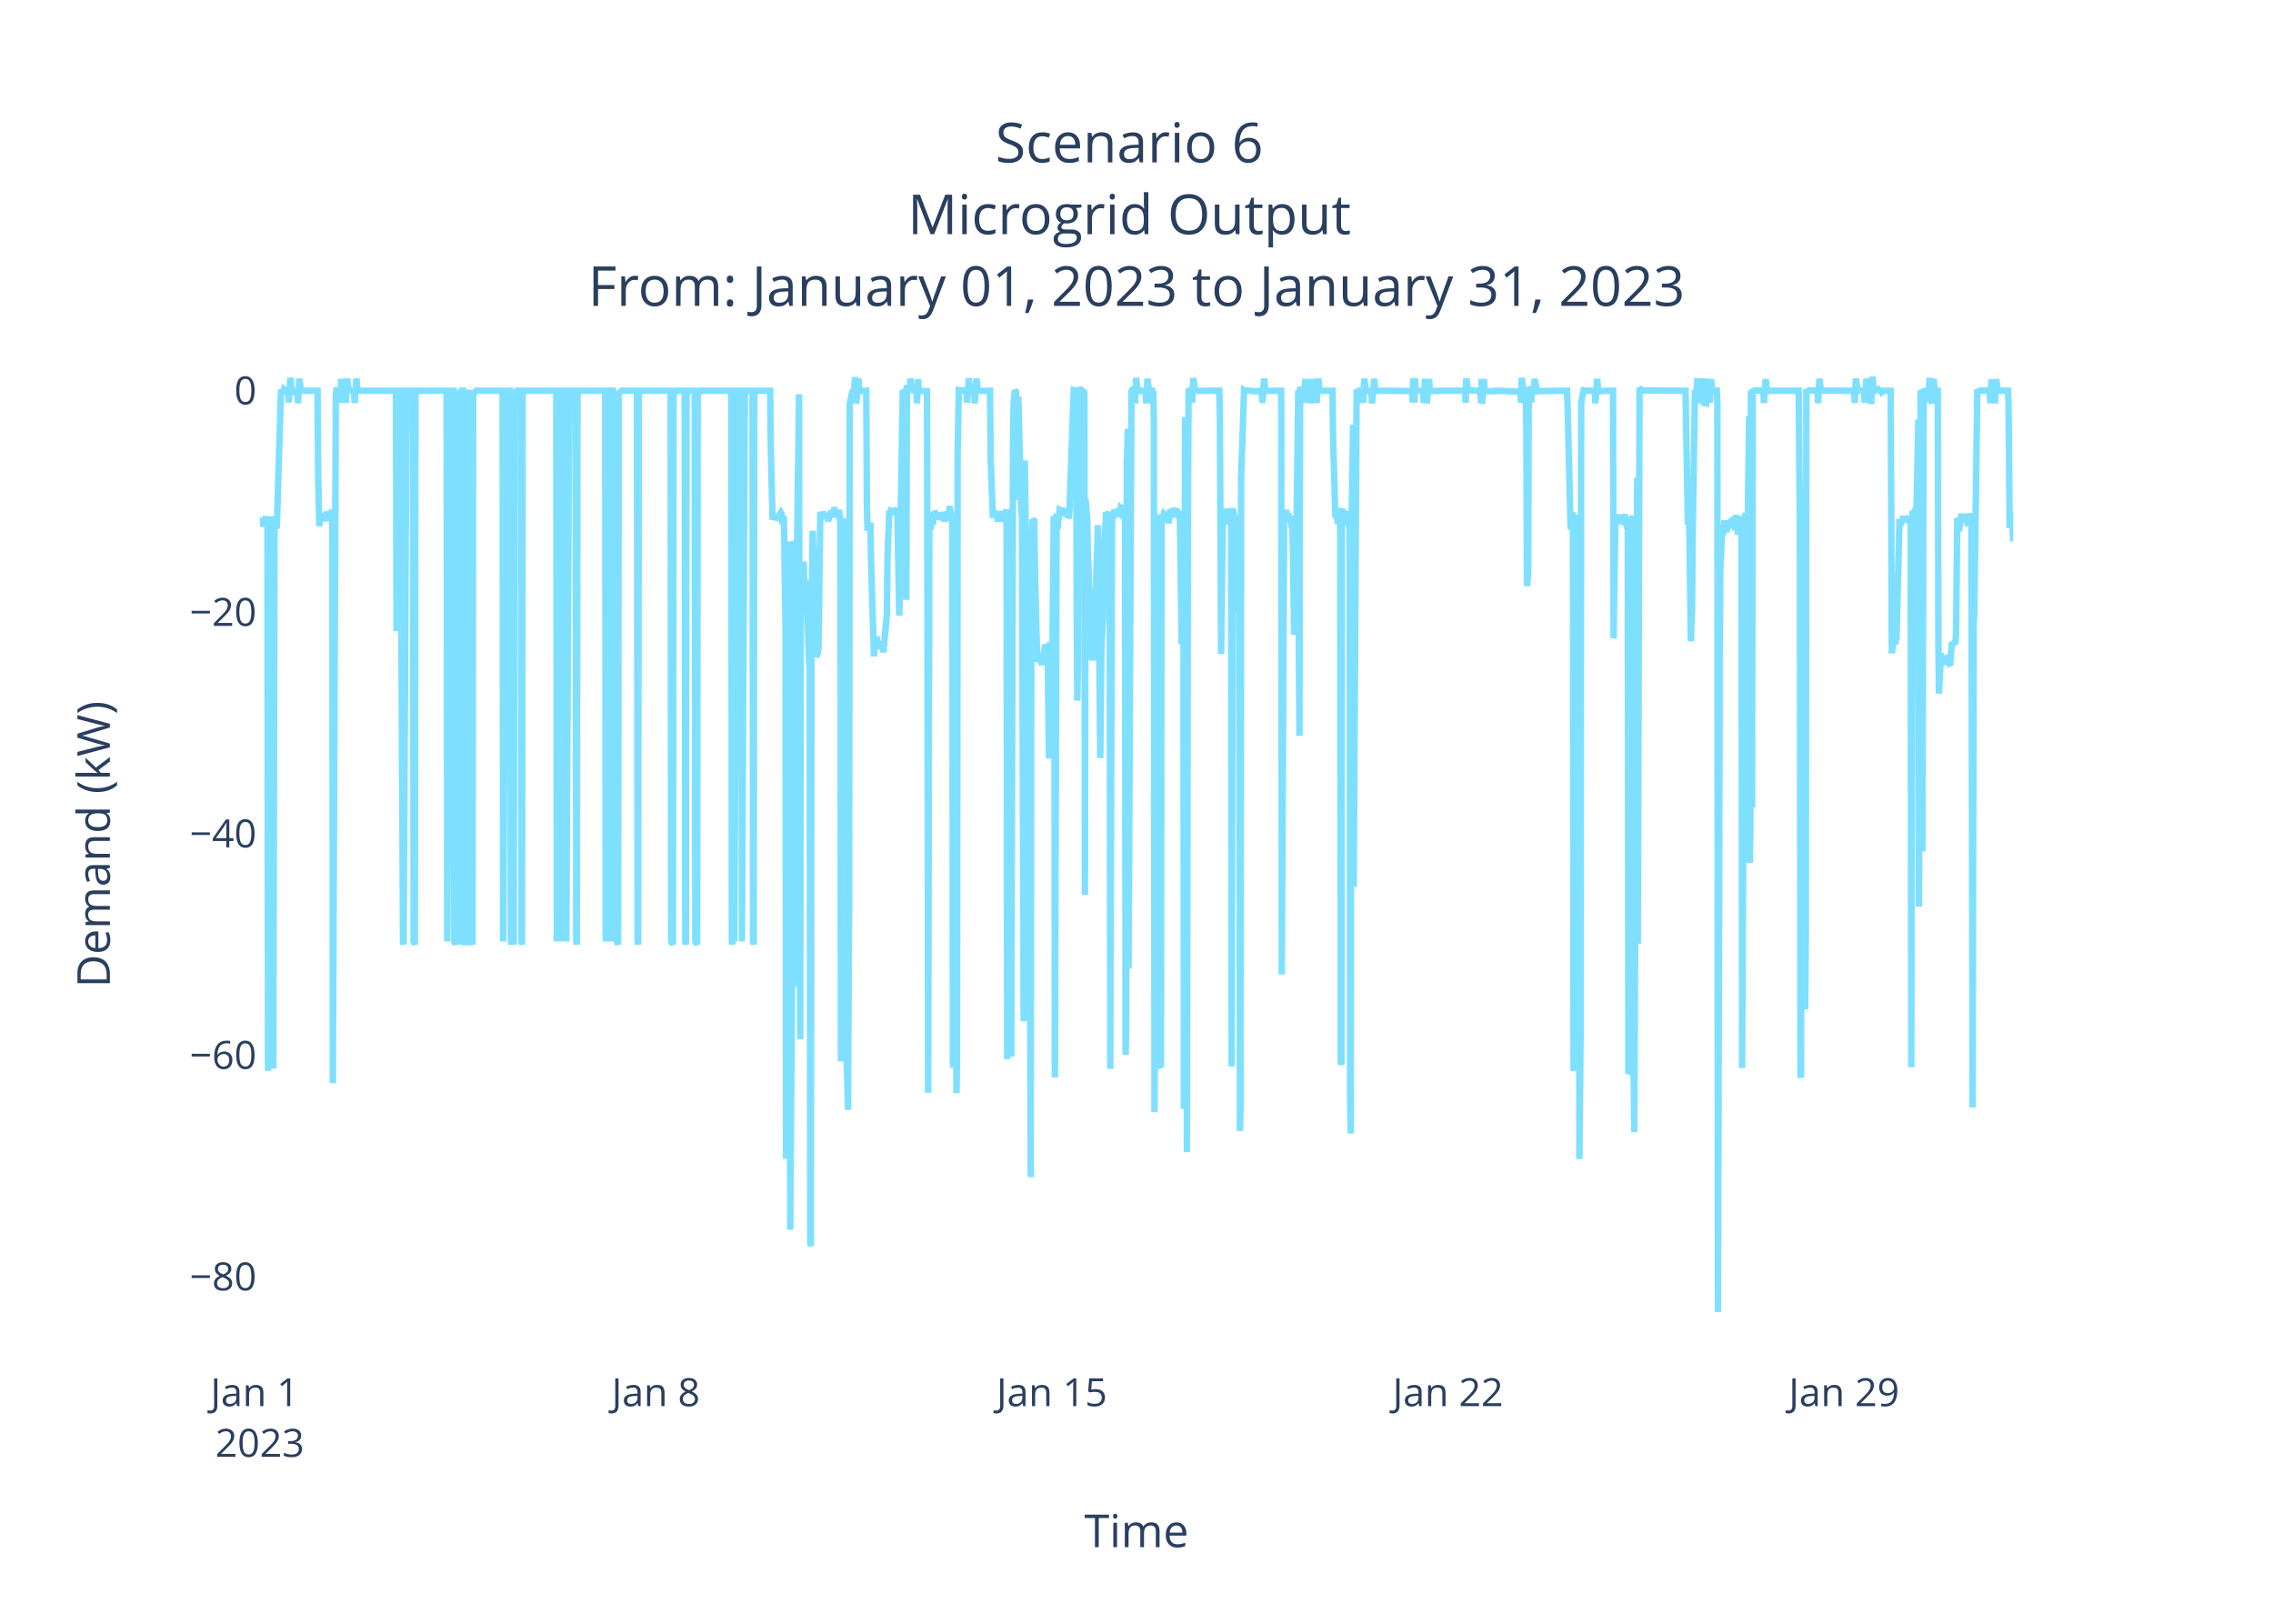
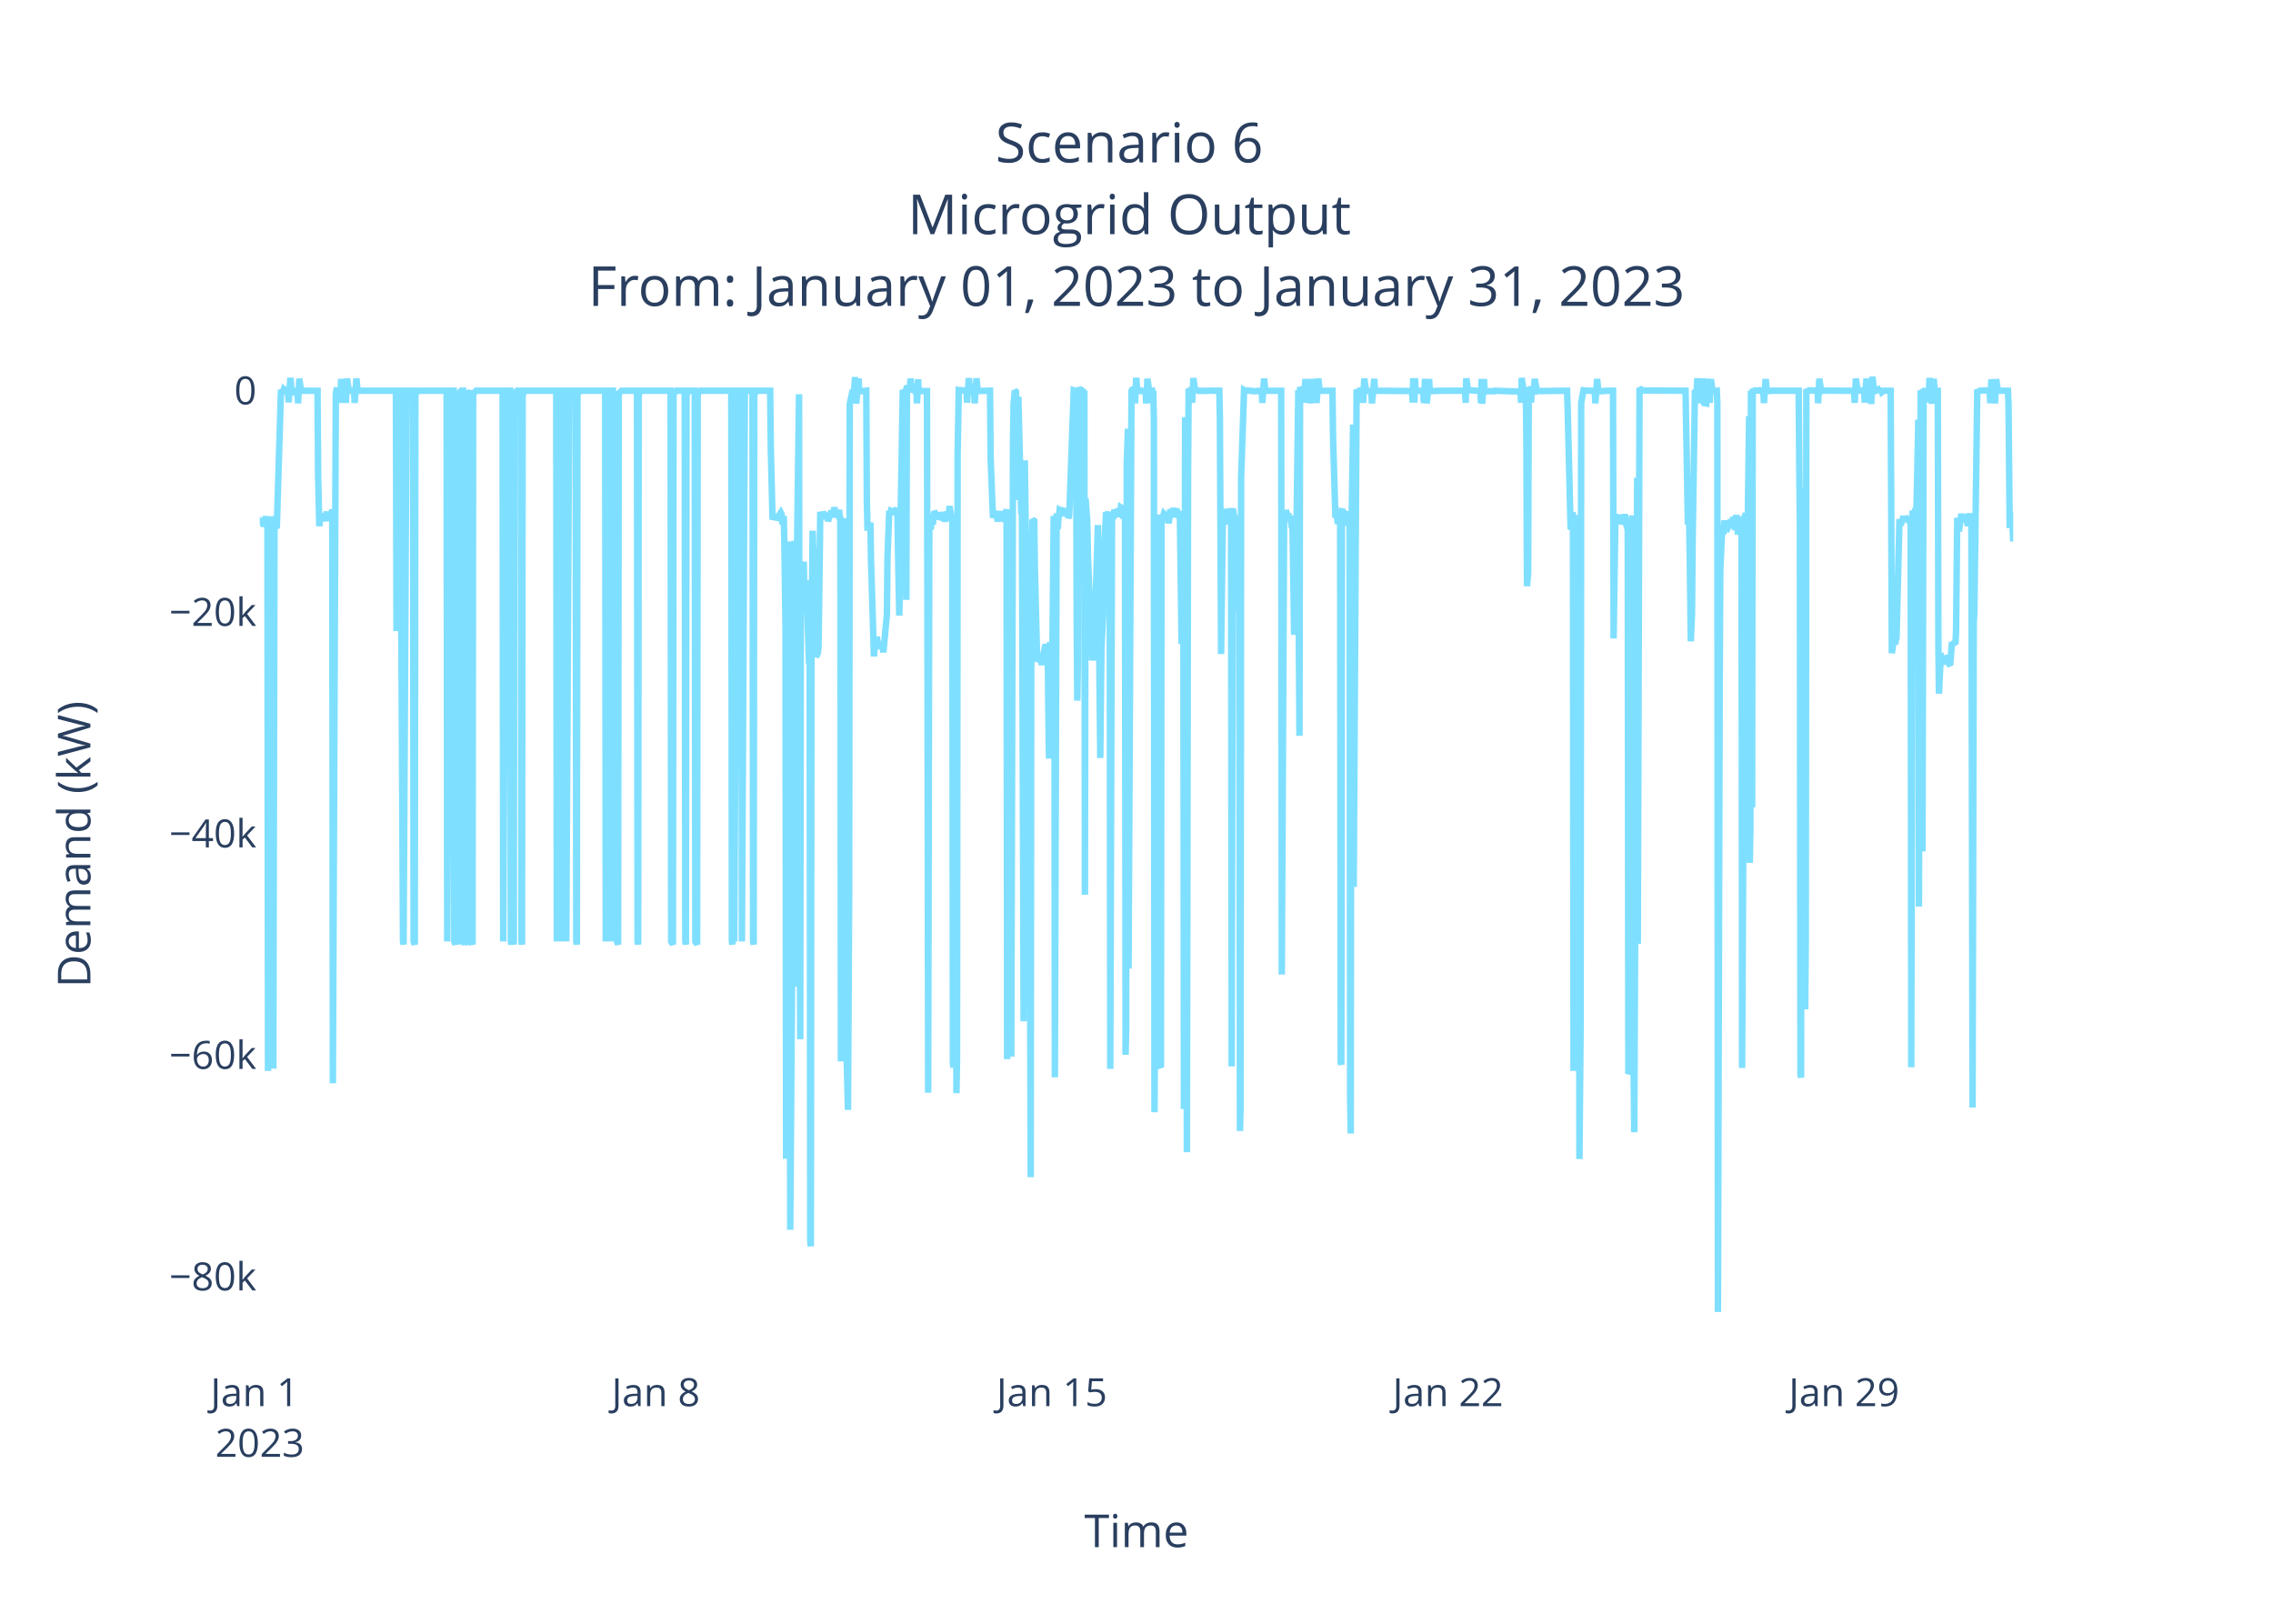
<svg xmlns="http://www.w3.org/2000/svg" class="main-svg" width="700" height="500" style="" viewBox="0 0 700 500">
  <rect x="0" y="0" width="700" height="500" style="fill: rgb(255, 255, 255); fill-opacity: 1;" />
-   <defs id="defs-1e5c33">
+   <defs id="defs-71cddd">
    <g class="clips">
-       <clipPath id="clip1e5c33xyplot" class="plotclip">
+       <clipPath id="clip71cdddxyplot" class="plotclip">
        <rect width="540" height="320" />
      </clipPath>
-       <clipPath class="axesclip" id="clip1e5c33x">
+       <clipPath class="axesclip" id="clip71cdddx">
        <rect x="80" y="0" width="540" height="500" />
      </clipPath>
-       <clipPath class="axesclip" id="clip1e5c33y">
+       <clipPath class="axesclip" id="clip71cdddy">
        <rect x="0" y="100" width="700" height="320" />
      </clipPath>
-       <clipPath class="axesclip" id="clip1e5c33xy">
+       <clipPath class="axesclip" id="clip71cdddxy">
        <rect x="80" y="100" width="540" height="320" />
      </clipPath>
    </g>
    <g class="gradients" />
    <g class="patterns" />
  </defs>
  <g class="bglayer" />
  <g class="layer-below">
    <g class="imagelayer" />
    <g class="shapelayer" />
  </g>
  <g class="cartesianlayer">
    <g class="subplot xy">
      <g class="layer-subplot">
        <g class="shapelayer" />
        <g class="imagelayer" />
      </g>
      <g class="minor-gridlayer">
        <g class="x" />
        <g class="y" />
      </g>
      <g class="gridlayer">
        <g class="x">
          <path class="xgrid crisp" transform="translate(201.98,0)" d="M0,100v320" style="stroke: rgb(255, 255, 255); stroke-opacity: 1; stroke-width: 1px;" />
          <path class="xgrid crisp" transform="translate(323.95,0)" d="M0,100v320" style="stroke: rgb(255, 255, 255); stroke-opacity: 1; stroke-width: 1px;" />
          <path class="xgrid crisp" transform="translate(445.93,0)" d="M0,100v320" style="stroke: rgb(255, 255, 255); stroke-opacity: 1; stroke-width: 1px;" />
          <path class="xgrid crisp" transform="translate(567.91,0)" d="M0,100v320" style="stroke: rgb(255, 255, 255); stroke-opacity: 1; stroke-width: 1px;" />
        </g>
        <g class="y">
          <path class="ygrid crisp" transform="translate(0,393.15)" d="M80,0h540" style="stroke: rgb(255, 255, 255); stroke-opacity: 1; stroke-width: 1px;" />
          <path class="ygrid crisp" transform="translate(0,324.94)" d="M80,0h540" style="stroke: rgb(255, 255, 255); stroke-opacity: 1; stroke-width: 1px;" />
          <path class="ygrid crisp" transform="translate(0,256.74)" d="M80,0h540" style="stroke: rgb(255, 255, 255); stroke-opacity: 1; stroke-width: 1px;" />
          <path class="ygrid crisp" transform="translate(0,188.53)" d="M80,0h540" style="stroke: rgb(255, 255, 255); stroke-opacity: 1; stroke-width: 1px;" />
        </g>
      </g>
      <g class="zerolinelayer">
        <path class="yzl zl crisp" transform="translate(0,120.32)" d="M80,0h540" style="stroke: rgb(255, 255, 255); stroke-opacity: 1; stroke-width: 2px;" />
      </g>
      <path class="xlines-below" />
      <path class="ylines-below" />
      <g class="overlines-below" />
      <g class="xaxislayer-below" />
      <g class="yaxislayer-below" />
      <g class="overaxes-below" />
-       <g class="plot" transform="translate(80,100)" clip-path="url(#clip1e5c33xyplot)">
+       <g class="plot" transform="translate(80,100)" clip-path="url(#clip71cdddxyplot)">
        <g class="scatterlayer mlayer">
-           <g class="trace scatter trace0061f5" style="stroke-miterlimit: 2; opacity: 0.5;">
+           <g class="trace scatter tracedd45a2" style="stroke-miterlimit: 2; opacity: 0.5;">
            <g class="fills" />
            <g class="errorbars" />
            <g class="lines">
              <path class="js-line" d="M0,61.28L0.18,60.51L0.73,61.01L0.91,61.22L1.27,61.87L1.45,61.48L1.63,59.79L1.82,59.11L2,59.78L2.18,60.93L2.36,61.26L2.54,229.76L3.09,59.71L3.45,61.87L3.63,60.47L3.81,59.18L3.99,59.65L4.17,229.05L4.54,59.97L5.08,62.47L5.26,62.09L6.53,20.05L6.72,20.33L7.26,20.42L7.44,19.85L7.81,20.16L7.99,21.1L8.35,20.26L8.71,20.45L8.89,23.89L9.44,16.34L9.8,20.66L9.98,20.7L10.35,19.49L10.53,21.42L10.89,20.09L11.07,20.68L11.44,20.03L11.62,20.44L11.8,24.19L12.16,16.61L12.71,20.32L12.89,20.32L17.79,20.34L17.97,46.31L18.33,62.02L18.7,58.97L18.88,58.26L19.24,59.88L19.6,58.21L19.78,58.85L20.15,60.39L20.33,59.36L20.51,58.41L20.69,58.42L20.87,59.84L21.24,57.66L21.42,58.78L21.6,60.41L22.33,56.92L22.51,233.57L23.42,21.51L23.6,20.21L24.69,20.25L24.87,24.08L25.05,16.69L25.59,21.53L25.77,20.33L26.32,20.32L26.5,24.07L26.86,16.57L27.41,20.32L27.59,20.32L29.04,20.32L29.22,24.07L29.77,16.57L30.13,20.32L30.31,20.32L41.93,20.32L42.11,94.34L43.02,20.32L43.2,20.32L44.11,189.9L44.29,190.84L45.2,20.32L45.38,20.32L47.19,20.32L47.37,189.9L47.74,190.84L47.92,21.26L48.83,20.32L49.01,20.32L57.54,20.32L57.72,189.9L58.63,20.32L58.81,20.32L59.72,20.32L59.9,189.9L60.26,190.84L60.44,21.26L60.63,20.32L60.81,189.9L60.99,190.84L61.17,21.26L62.08,20.32L62.26,20.32L62.62,20.32L62.8,189.9L63.17,190.84L63.35,21.26L63.71,20.32L63.89,189.9L64.26,190.84L64.44,21.26L64.98,20.32L65.16,189.9L65.53,190.84L65.71,21.26L66.62,20.32L66.8,20.32L74.78,20.32L74.96,189.9L75.87,20.32L76.05,20.32L77.14,20.32L77.32,189.9L77.51,190.84L77.69,21.26L77.87,20.32L78.05,189.9L78.23,190.84L78.41,21.26L79.32,20.32L79.5,20.32L80.41,20.32L80.59,189.9L80.77,190.84L80.95,21.26L81.86,20.32L82.04,20.32L91.3,20.32L91.48,189.9L92.39,20.32L92.57,20.32L92.75,20.32L92.93,189.9L93.84,20.32L94.02,20.32L94.21,20.32L94.39,189.9L95.29,20.32L95.48,20.32L97.29,20.32L97.47,189.9L97.65,190.84L97.84,21.26L98.74,20.32L98.92,20.32L106.37,20.32L106.55,189.9L107.46,20.32L107.64,20.32L107.82,189.9L108.36,20.32L108.54,20.32L108.73,20.32L108.91,189.9L109.82,20.32L110,189.9L110.36,190.84L110.54,21.26L111.45,20.32L111.63,20.32L116.17,20.32L116.35,189.9L116.53,190.84L116.71,21.26L117.62,20.32L117.8,20.32L126.51,20.32L126.7,189.9L127.24,190.84L127.42,21.26L128.33,20.32L128.51,20.32L130.87,20.32L131.05,189.9L131.23,190.84L131.42,21.26L132.32,20.32L132.5,20.32L133.96,20.32L134.14,189.9L134.68,190.84L134.86,21.26L135.77,20.32L135.95,20.32L145.21,20.32L145.39,189.9L145.57,190.84L145.75,21.26L145.94,20.32L146.12,189.9L147.03,20.32L147.21,20.32L148.3,20.32L148.48,189.9L149.38,20.32L149.57,20.32L151.74,20.32L151.93,189.9L152.11,190.84L152.29,21.26L153.2,20.32L153.38,20.32L157.19,20.32L157.37,37.83L157.92,60.03L158.28,58.42L158.46,59.3L158.82,58.37L159.01,60.11L159.37,59.43L159.55,59.24L160.46,57.84L160.64,58.18L161,61.46L161.36,58.86L161.55,67.24L161.91,93.16L162.09,256.83L162.64,66.74L163,78.82L163.18,109.9L163.36,278.68L163.91,203.89L164.09,202.97L164.27,190.39L164.45,203.81L164.63,66.52L164.99,103.65L165.36,81.17L165.54,62.52L166.08,21.39L166.27,176.2L166.45,220.02L166.63,76.79L166.99,74.96L167.17,81.41L167.35,75.66L167.54,72.96L167.72,83.9L168.26,78.68L168.44,82.65L169.17,104.59L169.35,102.93L169.53,282.33L169.71,283.77L169.9,98.07L170.26,63.43L170.62,74.19L170.8,92.57L171.35,102.31L171.71,101.48L171.89,100.97L172.07,99.11L172.26,86.07L172.62,57.62L173.16,59.46L173.34,58.88L173.53,57.98L173.89,58.31L174.07,59.74L174.62,58.13L174.8,58.81L174.98,60.49L176.07,57.31L176.25,57.94L176.43,58.68L176.79,57.71L176.97,56.19L177.34,59.23L177.88,58.2L178.06,58.92L178.43,56.99L178.61,59.54L178.79,59.62L178.97,226.83L179.52,86.94L179.7,71L180.06,59.6L180.42,68.95L180.61,220.83L181.15,241.77L181.51,175.29L181.69,24.46L182.6,20.1L182.78,24.02L183.33,16.12L183.51,20.89L183.69,24.28L184.42,16.58L184.6,20.53L185.51,20.4L185.69,20.43L186.78,20.31L186.96,54.4L187.14,62.35L187.68,62.26L187.87,61.45L188.05,60.96L188.23,72.12L189.14,102.13L189.32,100.09L190.04,96.1L190.23,97.49L190.41,99.23L190.77,97.6L191.13,99L191.31,99.71L191.68,97.59L191.86,99.65L192.04,100.87L193.13,89.24L193.31,71.68L193.86,57.33L194.22,58.31L194.4,57.33L194.94,57.56L195.13,56.87L195.49,58.44L195.85,56.89L196.03,56.68L196.4,58.26L196.58,70.94L196.94,89.56L197.12,82.02L197.3,62.53L198.03,20.11L198.21,20.44L198.39,20.41L198.57,27.16L198.76,19.94L198.94,20.24L199.12,84.73L199.3,18.7L200.03,19.92L200.21,20.63L200.39,16.58L200.93,20.61L201.12,20.45L202.02,20.34L202.21,20.36L202.39,24.2L202.75,16.78L202.93,20.61L203.11,20.42L205.47,20.42L205.65,111.51L205.84,236.49L206.2,61.51L206.38,61.89L206.56,63.02L206.74,61.99L206.92,59.25L207.29,61.56L207.47,58.93L207.65,58.17L208.01,58.07L208.38,58.86L208.56,57.8L208.92,59.92L209.28,58.02L209.47,58.29L209.83,60.01L210.01,59.69L210.19,58.83L210.55,58.47L210.92,60.53L211.1,59.96L211.28,58.18L211.46,57.76L211.64,58.63L211.83,59.21L212.01,60.1L212.19,58.56L212.37,56.71L212.55,56.71L212.73,57.69L213.1,60.45L213.28,58.79L213.46,227.65L213.64,228.7L213.82,58.66L214,59.38L214.18,66.51L214.37,73.1L214.55,236.62L214.73,225.71L214.91,39.9L215.27,20.15L215.82,20.27L216,20.13L217.09,20.28L217.27,20.22L217.63,20.26L217.82,23.97L218.36,16.44L218.72,20.15L218.9,20.43L219.63,20.76L219.81,20.4L219.99,20.28L220.17,24.2L220.72,16.48L221.08,20.33L221.26,20.38L224.89,20.31L225.08,41.18L225.8,59.48L225.98,58.35L226.16,57.9L226.35,57.98L226.53,57.42L226.71,58.35L227.07,59.37L227.25,60.59L227.8,57.43L227.98,58.56L228.16,59.69L229.07,58.3L229.25,60.06L229.43,60.49L229.61,58.71L229.98,56.83L230.16,226.14L230.88,57.66L231.07,58.23L231.25,58.7L231.43,225.38L231.97,36.05L232.15,24.5L232.52,20.28L232.88,20.59L233.06,40.09L233.24,53.96L233.43,37.52L233.61,22.14L234.51,58.3L234.7,52.69L235.24,214.47L235.42,49.58L235.6,41.76L236.15,83.16L236.69,81.94L236.87,86.53L237.42,262.49L237.6,94.05L237.78,76.28L237.96,60.05L238.51,60.4L238.69,74.36L239.42,103.72L239.6,103.38L239.78,101.45L240.14,102.36L240.32,101.52L240.87,104.79L241.05,102.89L241.96,98.51L242.32,99.27L242.5,99.08L242.68,101.3L242.86,119.71L243.05,133.6L243.23,114.58L243.41,97.71L243.59,100.05L244.13,97.66L244.32,77.92L244.5,58.91L244.68,60.17L244.86,231.75L245.41,58.09L245.77,62.87L245.95,59.97L246.31,57.11L246.68,57.36L246.86,58.55L247.04,58.75L247.22,56.81L247.4,56.57L247.58,57.88L247.76,58.66L248.31,57.93L248.49,57.39L249.04,59.34L249.22,59.06L249.4,55.77L250.67,20.23L250.85,20.3L251.03,20.41L251.39,20.12L251.58,89.94L251.76,115.75L251.94,105.07L252.12,19.31L252.67,20.52L252.85,20.15L253.03,20.11L253.57,20.54L253.75,24.01L253.94,20.28L254.12,175.54L254.3,53.45L254.84,60.34L255.03,70.65L256.3,103.36L256.48,102.03L256.66,100.8L257.02,103.31L257.2,92L258.11,61.67L258.29,77.88L258.84,133.42L259.02,115.18L259.2,99.61L259.74,89.27L259.93,70.51L260.65,57.64L260.83,61.26L261.02,61.75L261.2,58.13L261.38,57.61L261.56,60.75L261.74,61.9L261.92,229.12L262.47,57.77L262.83,59.76L263.01,58.66L263.19,56.98L263.74,58.27L263.92,58.25L264.28,58.03L264.46,56.54L264.83,59.18L265.01,57.97L265.19,56.26L265.55,56.49L265.73,57.84L265.92,59.59L266.46,58.76L266.64,224.79L266.82,216.65L267.01,42.17L267.37,32.03L267.55,198.25L268.46,20.42L268.64,20.05L269,19.85L269.18,21.02L269.36,19.93L269.55,24.2L269.91,16.34L270.27,20.5L270.45,20.84L271,19.65L271.36,20.42L271.54,20.44L272.81,20.55L272.99,24.24L273.36,16.63L273.9,20.32L274.08,20.32L274.81,20.31L274.99,24.06L275.17,20.33L275.35,29.09L275.54,242.5L276.44,60.34L276.63,59.57L276.81,63.29L277.17,58.47L277.35,228.43L277.53,228.65L277.71,58.62L278.08,60.76L278.26,58.78L278.44,58.17L279.17,58.89L279.35,58.75L279.53,57.84L279.89,61.12L280.07,60.13L280.26,57.86L280.44,56.92L280.8,58.86L280.98,58.47L281.34,56.5L281.53,57.24L281.71,58.45L281.89,59.28L282.07,57.73L282.25,56.75L282.8,58.18L283.16,57.86L283.34,57.43L283.89,98.32L284.25,84.15L284.43,79.76L284.61,241.49L284.97,28.45L285.16,32.08L285.52,254.8L285.88,46.14L286.06,19.82L286.79,20.28L286.97,20.07L287.15,24.03L287.52,16.42L288.06,20.46L288.24,19.94L289.15,20.38L289.33,20.38L292.42,20.33L292.6,20.3L295.5,20.32L295.68,28.51L296.05,101.4L296.41,73.29L296.59,58.95L296.95,59.23L297.32,56.76L297.5,57.81L297.68,59.21L298.04,57.43L298.23,60.74L298.41,61.34L298.95,56.61L299.13,57.27L299.31,228.39L299.68,56.66L300.22,59.78L300.4,60.21L300.95,59.13L301.13,60.05L301.31,75.93L301.49,88.04L301.67,80.92L301.86,248.27L302.04,241.04L302.22,47.07L303.13,20.11L303.31,20.21L304.4,20.25L304.58,20.29L305.3,20.33L305.49,20.41L306.57,20.49L306.76,20.44L307.66,20.34L307.85,20.46L308.57,20.31L308.75,24.07L309.3,16.57L309.66,20.33L309.84,20.33L314.56,20.34L314.74,200.09L315.47,58.95L315.65,59.35L315.83,58.3L316.01,57.11L316.38,58.52L316.56,58.84L316.74,58.06L316.92,59.38L317.1,60.29L317.28,58.88L317.65,61.01L317.83,62.51L318.01,61.33L318.19,70.88L318.55,95.49L318.92,85.39L319.1,75.83L319.83,20.18L320.01,100.54L320.19,126.58L320.37,19.2L320.91,20.34L321.28,20.27L321.46,20.28L321.64,23.99L322,16.7L322.18,20.25L322.37,20.29L323.27,20.27L323.46,24.19L324,16.72L324.36,20.53L324.54,20.4L325.27,20.37L325.45,24.11L326,16.57L326.36,20.32L326.54,20.33L330.35,20.33L330.53,34.74L331.26,59.44L331.44,57.49L331.62,57.9L331.99,61.3L332.35,60.5L332.53,58.94L332.71,58L332.89,227.09L333.08,227.85L333.26,57.44L333.44,57.47L333.62,59.02L333.98,57.55L334.35,58.46L334.53,59.09L334.71,57.48L335.07,61L335.25,61.04L335.62,58.28L335.8,238.94L335.98,249.04L336.16,65.98L336.71,30.73L336.89,173.11L337.79,19.98L337.98,20.31L339.61,20.27L339.79,24.06L340.15,16.58L340.7,20.37L340.88,20.39L342.33,20.47L342.51,24.22L343.24,16.64L343.42,20.32L343.6,20.33L354.86,20.41L355.04,23.92L355.22,16.46L355.58,23.97L355.76,16.5L355.95,20.28L358.31,20.41L358.49,24.13L358.85,16.69L359.21,20.43L359.39,24.21L360.12,16.72L360.3,20.5L360.48,20.43L364.48,20.31L364.66,20.32L371.19,20.31L371.37,24.04L371.56,16.51L372.1,20.17L372.28,20.15L375.91,20.41L376.09,24.12L376.28,16.67L376.46,24.32L377,16.73L377.18,20.46L380.09,20.47L380.27,20.32L388.26,20.58L388.44,24.02L388.62,16.37L389.16,20.25L389.34,20.3L389.89,20.29L390.07,34.93L390.25,80.5L390.62,76.11L390.8,19.13L391.52,23.94L391.7,20.1L392.43,20.34L392.61,16.68L393.34,20.41L393.52,20.37L393.7,20.43L402.59,20.31L402.78,25.84L403.68,62.43L403.87,62.74L404.23,57.89L404.41,58.51L404.59,229.76L404.95,58.65L405.5,64.54L405.68,83.58L405.86,96.99L406.23,88.76L406.41,256.9L406.77,216.49L406.95,23.99L407.68,20.2L407.86,20.23L408.04,20.27L410.58,20.34L410.76,20.6L411.13,20.4L411.31,24.2L411.85,16.68L412.22,20.41L412.4,20.51L414.94,20.33L415.12,20.32L416.75,20.32L416.93,96.6L417.48,59.77L418.02,61.13L418.21,59.33L418.57,58.6L418.75,59.88L418.93,61.27L419.66,59.66L419.84,61.1L420.38,58.39L420.56,59.46L420.75,61.2L421.11,62.44L421.29,62.3L421.47,230.65L421.65,230.28L421.84,60.26L422.38,60.82L422.74,58.78L422.92,226.88L423.11,229.96L423.29,248.64L424.19,47.11L424.38,190.61L424.92,19.53L425.65,20.11L425.83,20.23L439.08,20.32L439.26,30.62L439.81,61.52L440.17,58.35L440.35,69.35L440.71,97.48L441.08,88.69L441.26,67.06L441.98,20.16L442.16,20.3L442.35,23.96L442.71,16.46L442.89,24.18L443.25,20.08L443.44,20.26L443.8,20.26L443.98,24.04L444.34,16.54L444.71,20.3L444.89,24.13L445.43,24.24L445.79,16.61L445.98,20.64L446.34,20.44L446.52,24.02L446.88,16.76L447.43,20.68L447.61,20.45L448.7,20.32L448.88,24.08L449.06,304L449.61,109.23L449.79,75.48L450.33,63.41L450.7,64.59L450.88,62.28L451.06,60.29L451.42,62.48L451.6,63.66L453.06,60.13L453.24,60.9L453.42,61.65L453.78,59.24L454.14,61.56L454.33,63.2L454.69,58.59L455.05,61.62L455.23,64.63L455.78,59.34L456.32,60.15L456.5,228.85L457.41,59.08L457.59,57.96L457.96,91.08L458.14,80.8L458.32,54.58L458.68,28.12L458.86,165.69L459.05,155.91L459.23,20.3L459.59,148.6L459.77,19.8L459.95,20.03L460.13,20.18L461.95,20.32L462.13,20.19L463.04,20.42L463.22,24.12L463.76,16.72L464.13,20.44L464.31,20.42L465.76,20.33L465.94,20.32L473.93,20.32L474.11,43.8L474.29,60.25L474.47,230.73L474.66,231.83L474.84,62.28L475.74,50.49L475.93,210.8L476.11,188.93L476.29,20.61L477.2,20.19L477.38,20.23L479.74,20.31L479.92,24.16L480.28,16.62L480.83,20.44L481.01,20.3L483.73,20.28L483.91,20.27L487.54,20.32L487.72,20.34L490.99,20.31L491.17,24.07L491.54,16.57L492.08,20.33L492.26,20.3L494.08,20.19L494.26,23.96L494.8,16.6L495.17,20.29L495.35,19.93L496.07,20.28L496.26,24.41L496.62,16L497.16,20.3L497.34,20.49L498.25,20.02L498.43,20.66L498.62,19.68L499.16,20.66L499.34,20.36L499.52,20.77L500.07,20.36L500.25,20.32L502.25,20.33L502.43,57.39L502.61,101.15L503.33,96.27L503.52,97.89L503.7,98.34L503.88,96.81L504.06,96.47L504.97,59.86L505.15,60.96L505.33,61.71L506.24,59L506.42,59.85L506.6,60.02L506.78,59.15L508.05,60.71L508.24,59.91L508.42,59.68L508.6,228.64L508.96,57.26L509.51,59.08L509.69,57.64L510.05,57.72L510.23,55.56L510.78,29.21L510.96,179.15L511.5,20.25L511.68,20.61L511.87,72.22L512.05,162.17L512.41,19.72L512.59,20.45L512.95,19.83L513.14,20.61L513.68,20.2L513.86,23.89L514.23,16.38L514.59,20.21L514.77,21.07L514.95,24.35L515.13,20.4L515.31,20.49L515.5,16.65L515.86,20.47L516.4,20.37L516.58,20.36L516.77,20.36L516.95,98.43L517.13,113.6L517.67,102.26L517.86,102.18L518.58,104.43L518.76,103.97L518.94,102.54L519.49,104.54L519.67,103.55L519.85,102.31L520.03,101.9L520.22,103.31L520.4,104.65L520.58,104.79L520.76,102.59L521.12,97.79L521.67,98.54L521.85,97.94L522.03,97.8L522.21,98.33L522.39,94.59L522.76,59.46L523.3,63.62L523.48,62.09L524.03,58.22L524.39,60.25L524.57,60.47L524.93,58.57L525.3,59.89L525.48,58.98L526.02,61.95L526.21,59.37L526.39,58.15L526.75,59.95L526.93,59.61L527.11,59.02L527.48,241.03L527.84,91.68L528.02,88.68L528.93,19.96L529.11,20.23L529.29,20.34L530.38,20.27L530.56,20.25L532.74,20.24L532.92,24.16L533.28,16.82L533.83,20.49L534.01,20.45L534.19,20.49L534.37,24.23L534.74,16.78L535.28,20.32L535.46,20.32L538.37,20.31L538.55,24.28L538.91,62.61L539.46,57.91L539.64,58.65L540,66.74" style="vector-effect: non-scaling-stroke; fill: none; stroke: rgb(0, 191, 255); stroke-opacity: 1; stroke-width: 2px; opacity: 1;" />
            </g>
            <g class="points" />
            <g class="text" />
          </g>
        </g>
      </g>
      <g class="overplot" />
      <path class="xlines-above crisp" d="M0,0" style="fill: none;" />
      <path class="ylines-above crisp" d="M0,0" style="fill: none;" />
      <g class="overlines-above" />
      <g class="xaxislayer-above">
        <g class="xtick">
          <text text-anchor="middle" x="0" y="433" transform="translate(80,0)" style="font-family: 'Open Sans', verdana, arial, sans-serif; font-size: 12px; fill: rgb(42, 63, 95); fill-opacity: 1; white-space: pre; opacity: 1;">
            <tspan class="line" dy="0em" x="0" y="433">Jan 1</tspan>
            <tspan class="line" dy="1.3em" x="0" y="433">2023</tspan>
          </text>
        </g>
        <g class="xtick">
          <text text-anchor="middle" x="0" y="433" style="font-family: 'Open Sans', verdana, arial, sans-serif; font-size: 12px; fill: rgb(42, 63, 95); fill-opacity: 1; white-space: pre; opacity: 1;" transform="translate(201.98,0)">Jan 8</text>
        </g>
        <g class="xtick">
          <text text-anchor="middle" x="0" y="433" style="font-family: 'Open Sans', verdana, arial, sans-serif; font-size: 12px; fill: rgb(42, 63, 95); fill-opacity: 1; white-space: pre; opacity: 1;" transform="translate(323.95,0)">Jan 15</text>
        </g>
        <g class="xtick">
          <text text-anchor="middle" x="0" y="433" style="font-family: 'Open Sans', verdana, arial, sans-serif; font-size: 12px; fill: rgb(42, 63, 95); fill-opacity: 1; white-space: pre; opacity: 1;" transform="translate(445.93,0)">Jan 22</text>
        </g>
        <g class="xtick">
          <text text-anchor="middle" x="0" y="433" style="font-family: 'Open Sans', verdana, arial, sans-serif; font-size: 12px; fill: rgb(42, 63, 95); fill-opacity: 1; white-space: pre; opacity: 1;" transform="translate(567.91,0)">Jan 29</text>
        </g>
      </g>
      <g class="yaxislayer-above">
        <g class="ytick">
-           <text text-anchor="end" x="79" y="4.2" transform="translate(0,393.15)" style="font-family: 'Open Sans', verdana, arial, sans-serif; font-size: 12px; fill: rgb(42, 63, 95); fill-opacity: 1; white-space: pre; opacity: 1;">−80</text>
+           <text text-anchor="end" x="79" y="4.2" transform="translate(0,393.15)" style="font-family: 'Open Sans', verdana, arial, sans-serif; font-size: 12px; fill: rgb(42, 63, 95); fill-opacity: 1; white-space: pre; opacity: 1;">−80k</text>
        </g>
        <g class="ytick">
-           <text text-anchor="end" x="79" y="4.2" style="font-family: 'Open Sans', verdana, arial, sans-serif; font-size: 12px; fill: rgb(42, 63, 95); fill-opacity: 1; white-space: pre; opacity: 1;" transform="translate(0,324.94)">−60</text>
+           <text text-anchor="end" x="79" y="4.2" style="font-family: 'Open Sans', verdana, arial, sans-serif; font-size: 12px; fill: rgb(42, 63, 95); fill-opacity: 1; white-space: pre; opacity: 1;" transform="translate(0,324.94)">−60k</text>
        </g>
        <g class="ytick">
-           <text text-anchor="end" x="79" y="4.2" style="font-family: 'Open Sans', verdana, arial, sans-serif; font-size: 12px; fill: rgb(42, 63, 95); fill-opacity: 1; white-space: pre; opacity: 1;" transform="translate(0,256.74)">−40</text>
+           <text text-anchor="end" x="79" y="4.2" style="font-family: 'Open Sans', verdana, arial, sans-serif; font-size: 12px; fill: rgb(42, 63, 95); fill-opacity: 1; white-space: pre; opacity: 1;" transform="translate(0,256.74)">−40k</text>
        </g>
        <g class="ytick">
-           <text text-anchor="end" x="79" y="4.2" style="font-family: 'Open Sans', verdana, arial, sans-serif; font-size: 12px; fill: rgb(42, 63, 95); fill-opacity: 1; white-space: pre; opacity: 1;" transform="translate(0,188.53)">−20</text>
+           <text text-anchor="end" x="79" y="4.2" style="font-family: 'Open Sans', verdana, arial, sans-serif; font-size: 12px; fill: rgb(42, 63, 95); fill-opacity: 1; white-space: pre; opacity: 1;" transform="translate(0,188.53)">−20k</text>
        </g>
        <g class="ytick">
          <text text-anchor="end" x="79" y="4.2" style="font-family: 'Open Sans', verdana, arial, sans-serif; font-size: 12px; fill: rgb(42, 63, 95); fill-opacity: 1; white-space: pre; opacity: 1;" transform="translate(0,120.32)">0</text>
        </g>
      </g>
      <g class="overaxes-above" />
    </g>
  </g>
  <g class="polarlayer" />
  <g class="smithlayer" />
  <g class="ternarylayer" />
  <g class="geolayer" />
  <g class="funnelarealayer" />
  <g class="pielayer" />
  <g class="iciclelayer" />
  <g class="treemaplayer" />
  <g class="sunburstlayer" />
  <g class="glimages" />
-   <defs id="topdefs-1e5c33">
+   <defs id="topdefs-71cddd">
    <g class="clips" />
  </defs>
  <g class="layer-above">
    <g class="imagelayer" />
    <g class="shapelayer" />
  </g>
  <g class="infolayer">
    <g class="g-gtitle">
      <text class="gtitle" x="350" y="50" text-anchor="middle" dy="0em" style="font-family: 'Open Sans', verdana, arial, sans-serif; font-size: 17px; fill: rgb(42, 63, 95); opacity: 1; font-weight: normal; white-space: pre;">
        <tspan class="line" dy="0em" x="350" y="50">Scenario 6</tspan>
        <tspan class="line" dy="1.3em" x="350" y="50">Microgrid Output</tspan>
        <tspan class="line" dy="2.6em" x="350" y="50">From: January 01, 2023 to January 31, 2023</tspan>
      </text>
    </g>
    <g class="g-xtitle">
      <text class="xtitle" x="350" y="476.409" text-anchor="middle" style="font-family: 'Open Sans', verdana, arial, sans-serif; font-size: 14px; fill: rgb(42, 63, 95); opacity: 1; font-weight: normal; white-space: pre;">Time</text>
    </g>
    <g class="g-ytitle">
-       <text class="ytitle" transform="rotate(-90,33.84063,260)" x="33.841" y="260" text-anchor="middle" style="font-family: 'Open Sans', verdana, arial, sans-serif; font-size: 14px; fill: rgb(42, 63, 95); opacity: 1; font-weight: normal; white-space: pre;">Demand (kW)</text>
+       <text class="ytitle" transform="rotate(-90,27.84063,260)" x="27.841" y="260" text-anchor="middle" style="font-family: 'Open Sans', verdana, arial, sans-serif; font-size: 14px; fill: rgb(42, 63, 95); opacity: 1; font-weight: normal; white-space: pre;">Demand (kW)</text>
    </g>
  </g>
</svg>
